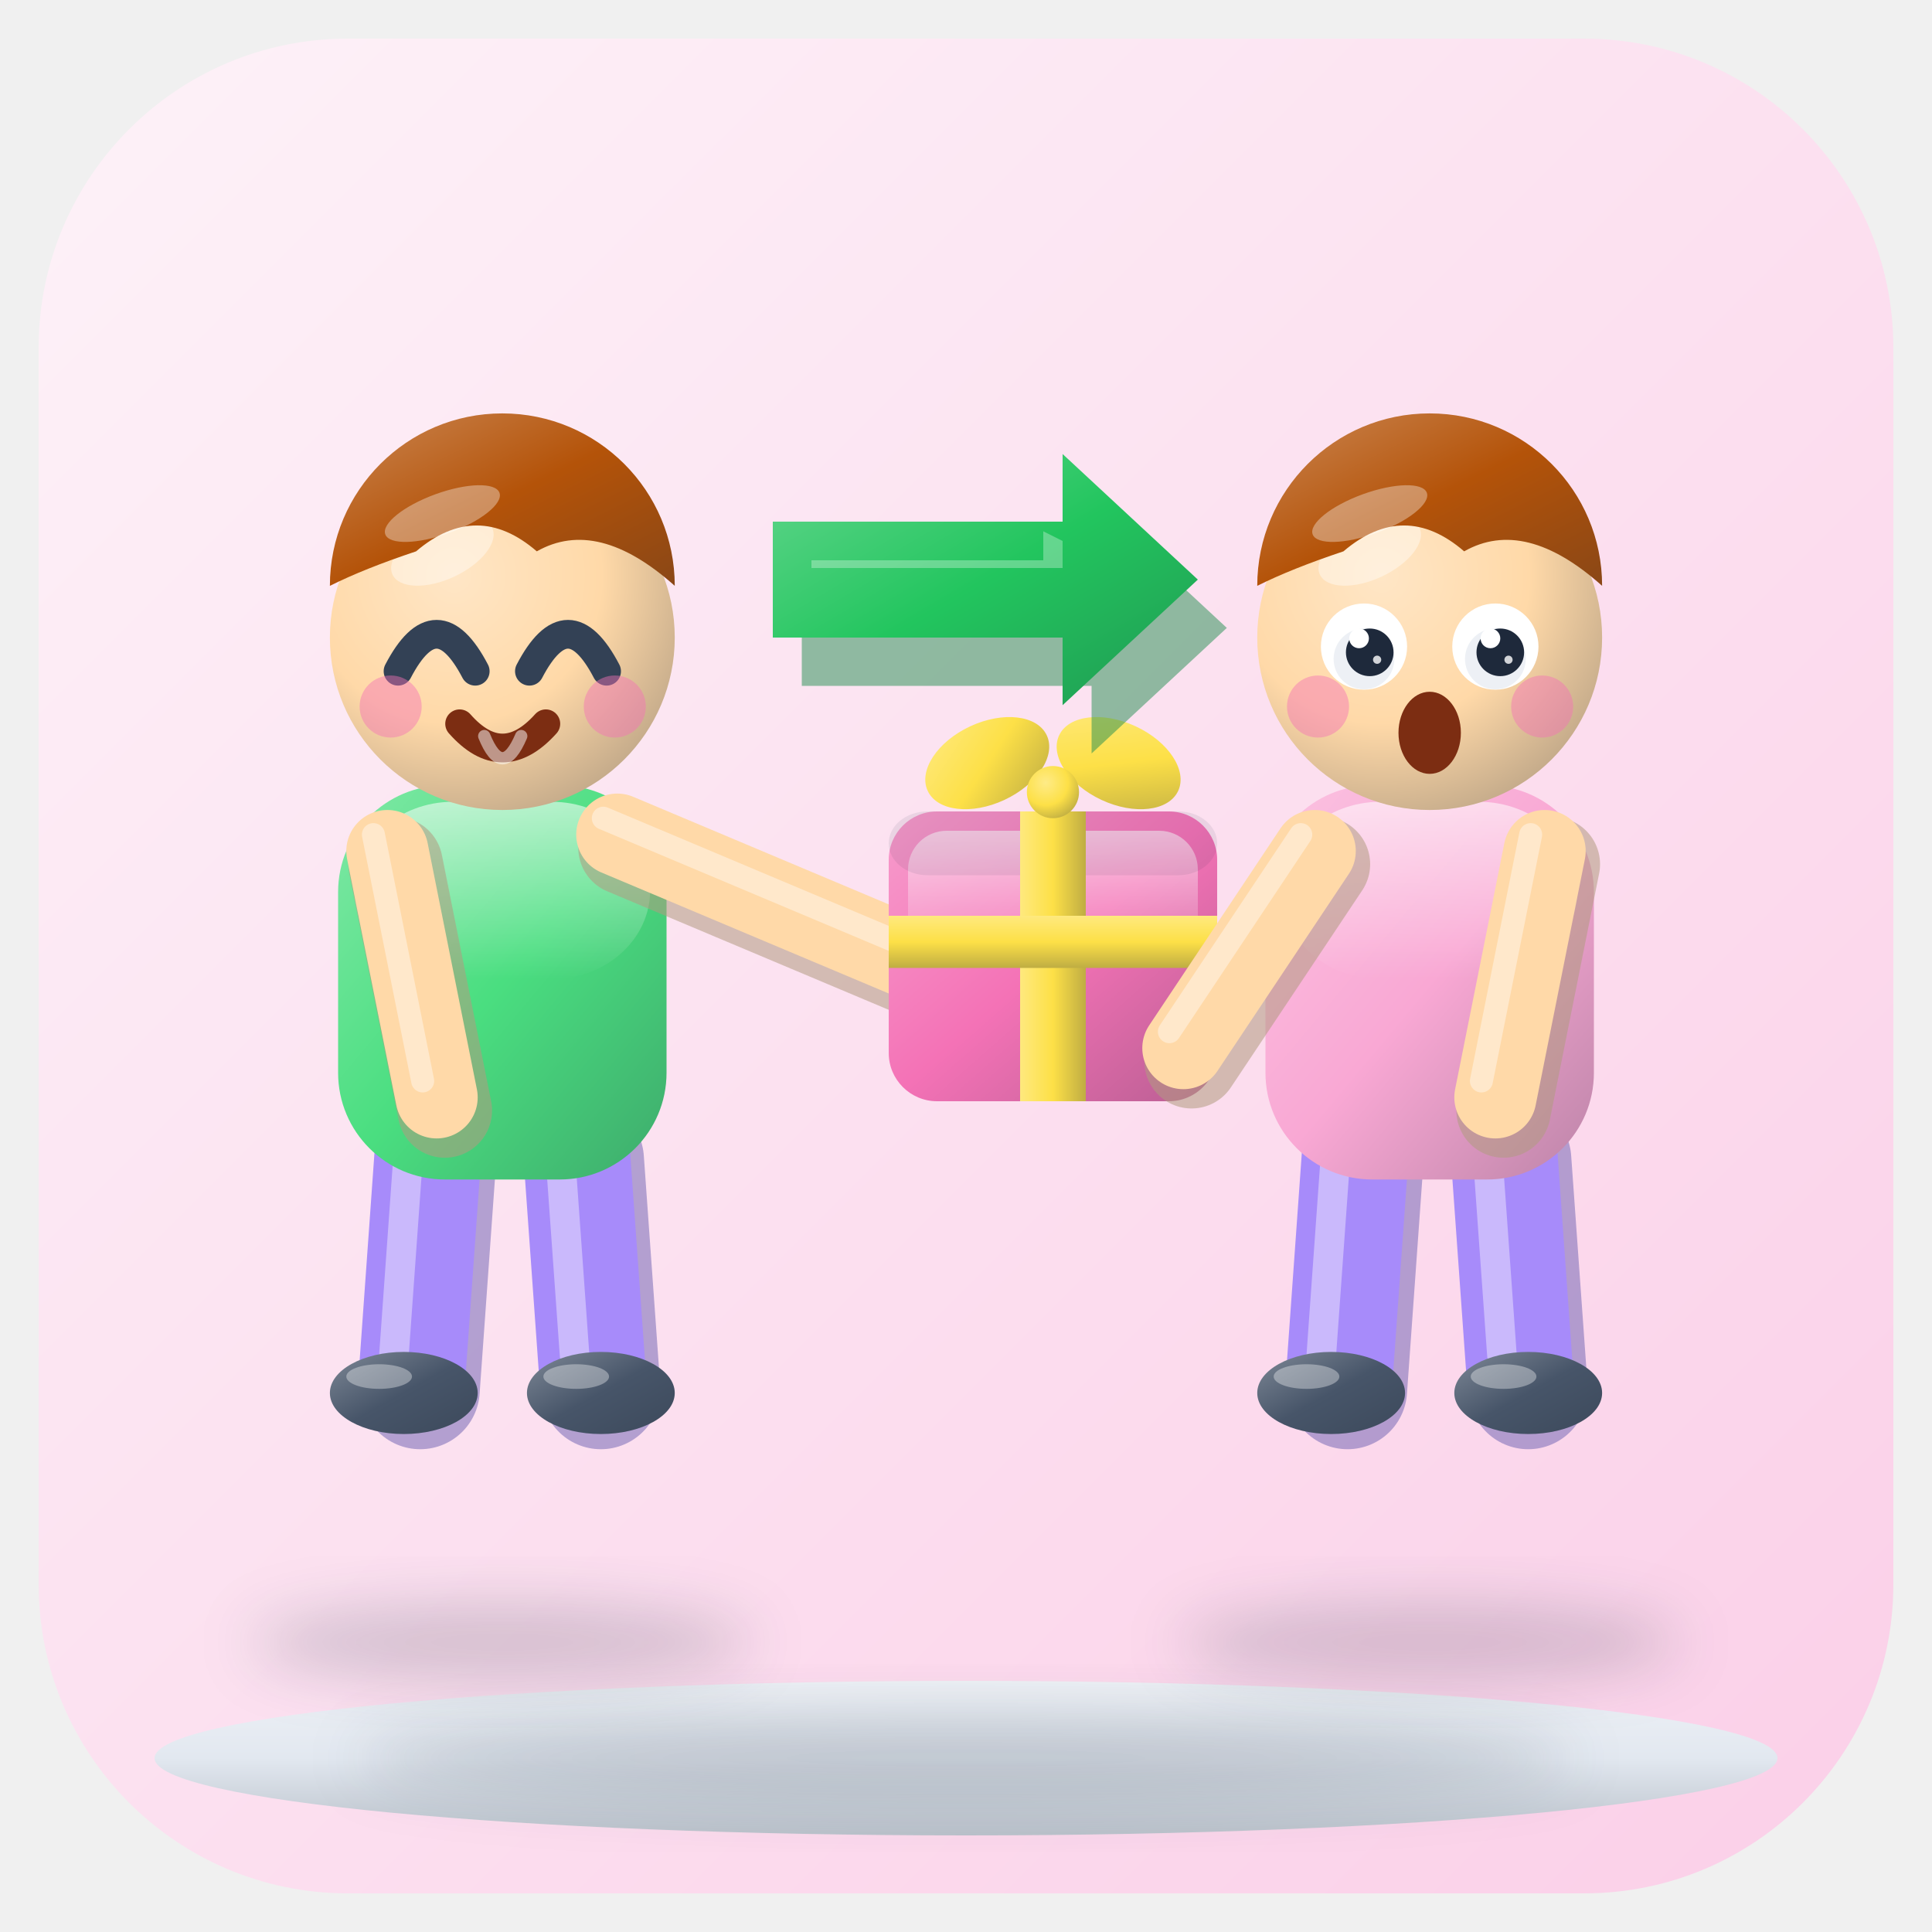
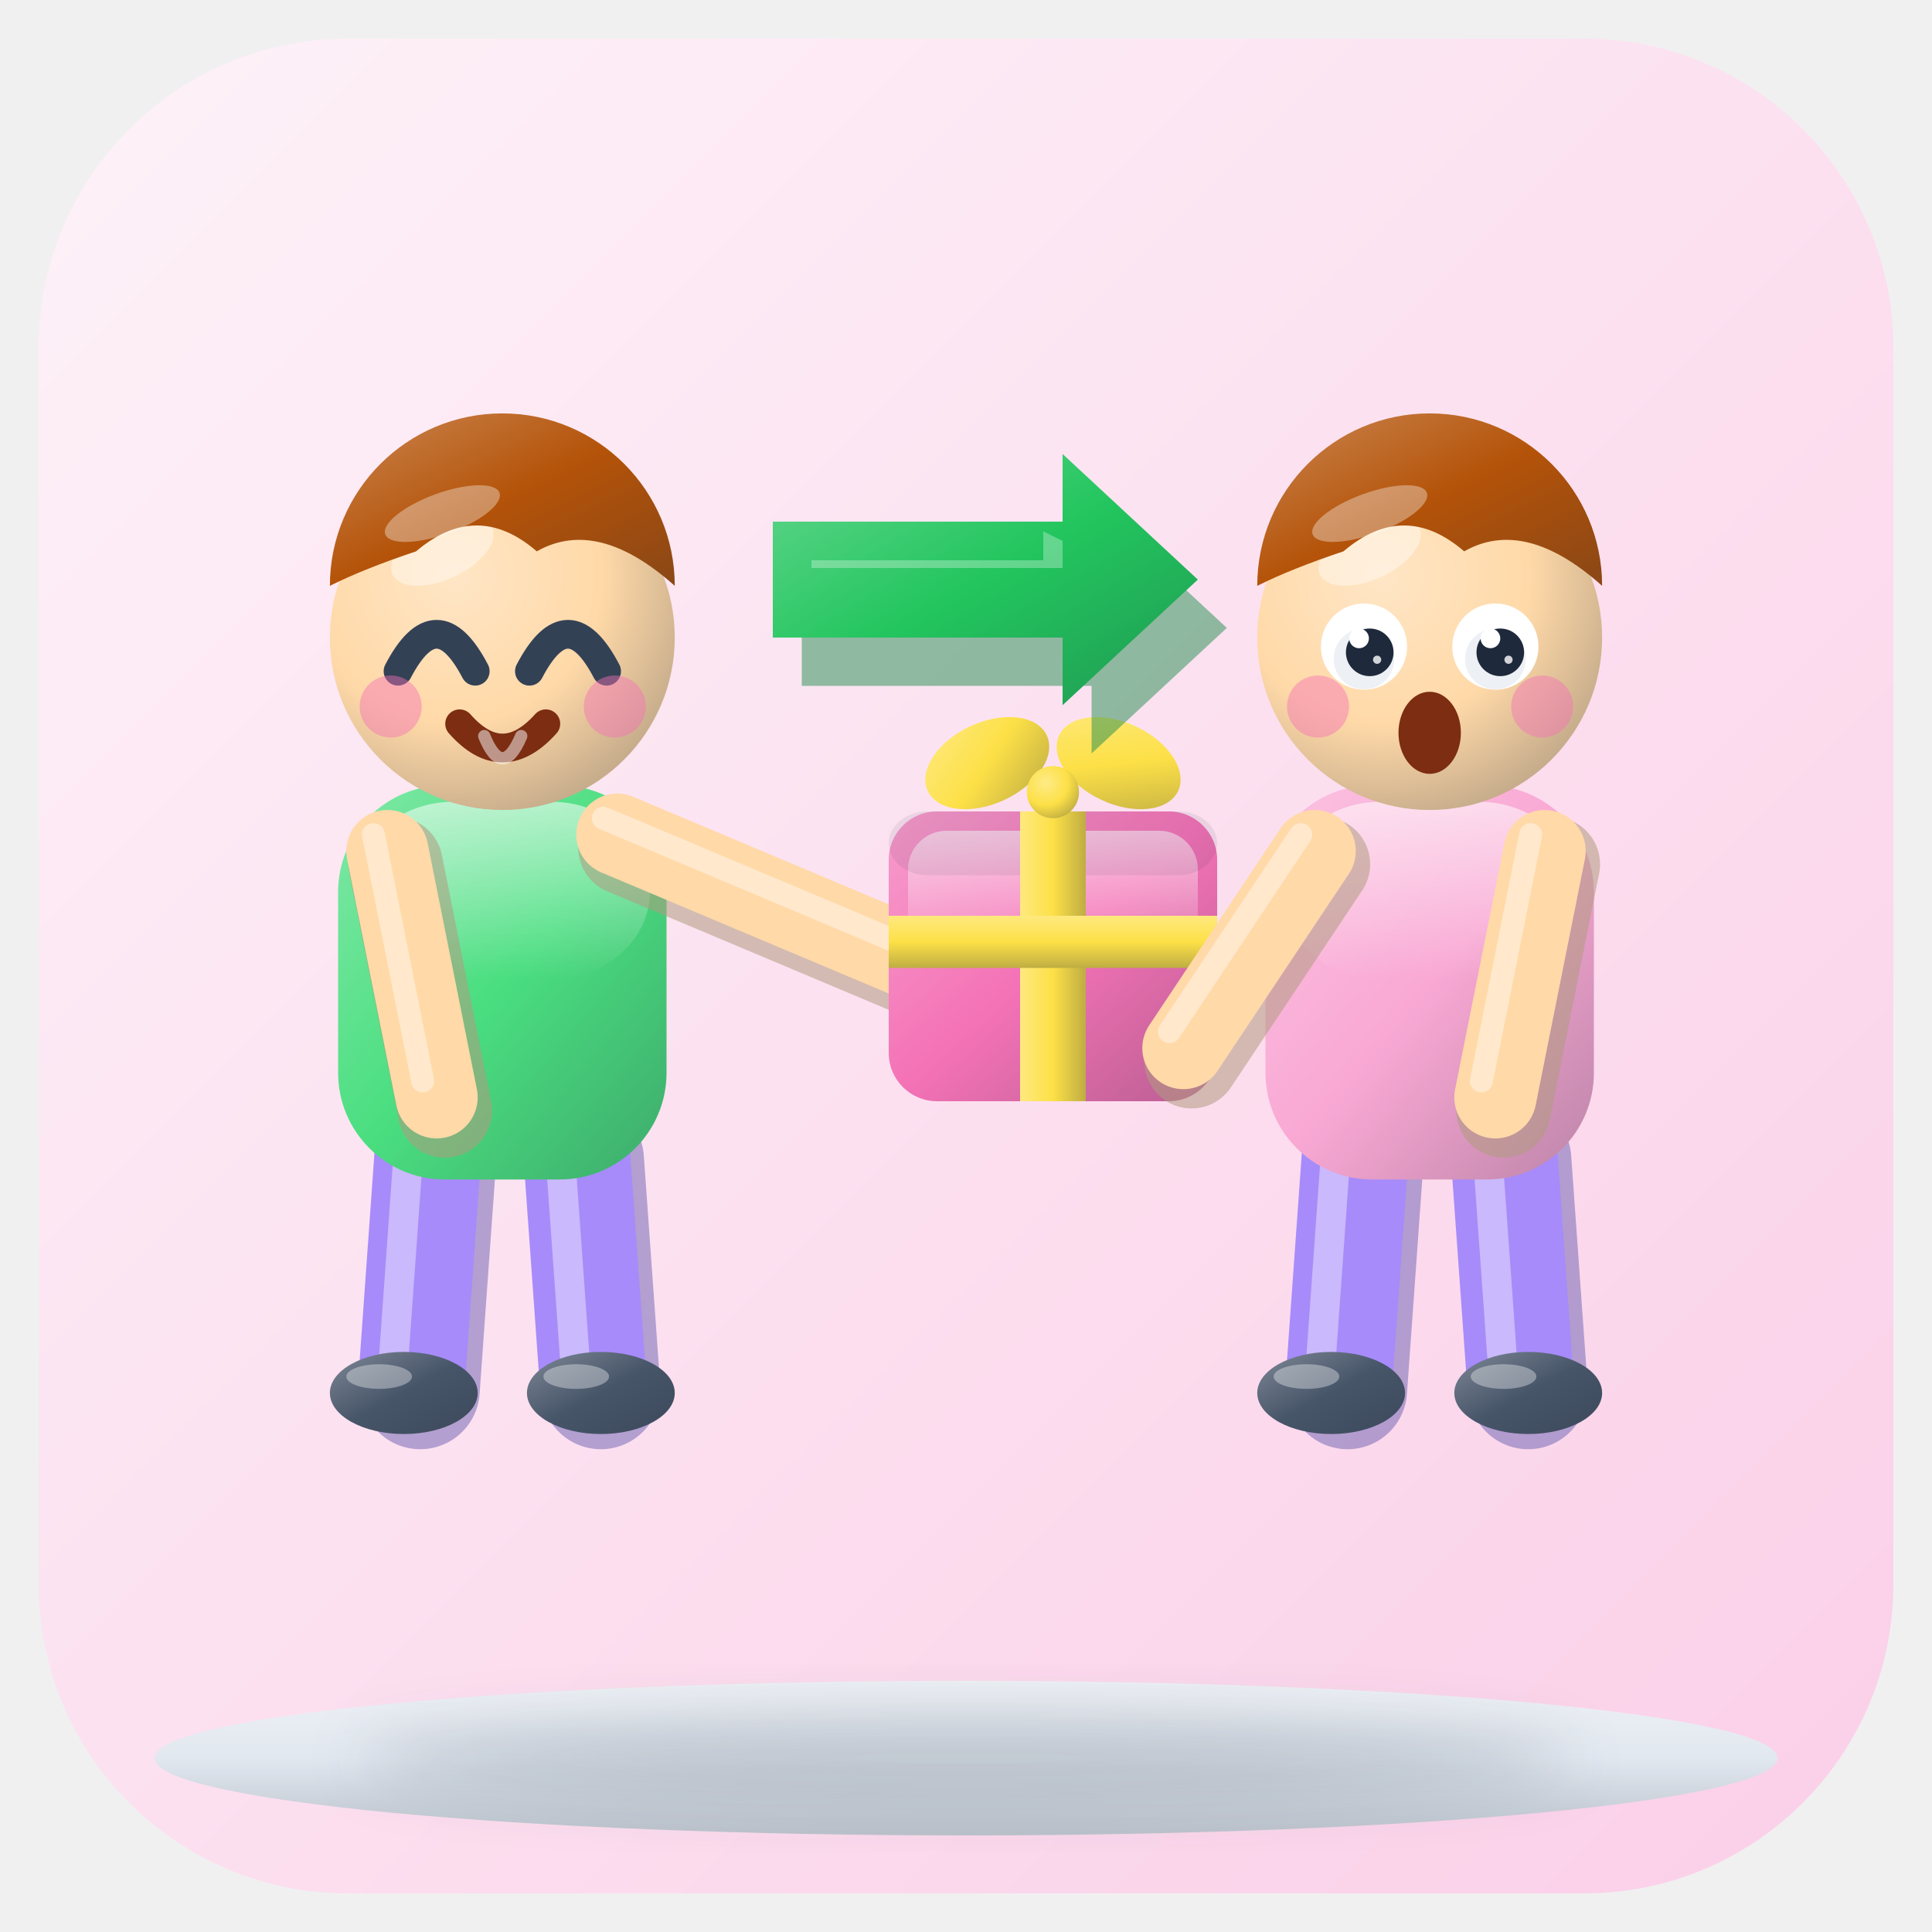
<svg xmlns="http://www.w3.org/2000/svg" viewBox="0 0 200 200" role="img" aria-label="נותן">
  <defs>
    <linearGradient id="give-take-word-g0" x1="0" y1="0" x2="1" y2="1">
      <stop offset="0" stop-color="#FDF2F8" />
      <stop offset="1" stop-color="#FBCFE8" />
    </linearGradient>
    <linearGradient id="give-take-word-g1" x1="0" y1="0" x2="0" y2="1">
      <stop offset="0" stop-color="#eef1f6" />
      <stop offset=".5" stop-color="#E2E8F0" />
      <stop offset="1" stop-color="#bbc2cb" />
    </linearGradient>
    <linearGradient id="give-take-word-g2" x1="0" y1="0" x2="1" y2="1">
      <stop offset="0" stop-color="#7e8896" />
      <stop offset=".5" stop-color="#475569" />
      <stop offset="1" stop-color="#3c495b" />
    </linearGradient>
    <linearGradient id="give-take-word-g3" x1="0" y1="0" x2="1" y2="1">
      <stop offset="0" stop-color="#80e8a6" />
      <stop offset=".5" stop-color="#4ADE80" />
      <stop offset="1" stop-color="#3eab6c" />
    </linearGradient>
    <linearGradient id="give-take-word-g4" x1="0" y1="0" x2="0" y2="1">
      <stop offset="0" stop-color="#fff" stop-opacity="0.55" />
      <stop offset="1" stop-color="#fff" stop-opacity="0" />
    </linearGradient>
    <radialGradient id="give-take-word-g5" cx="0.36" cy="0.32" r="0.78">
      <stop offset="0" stop-color="#ffe6c6" />
      <stop offset=".55" stop-color="#FFD9A8" />
      <stop offset="1" stop-color="#bca486" />
    </radialGradient>
    <linearGradient id="give-take-word-g6" x1="0" y1="0" x2="1" y2="1">
      <stop offset="0" stop-color="#cb8753" />
      <stop offset=".5" stop-color="#B45309" />
      <stop offset="1" stop-color="#8a4716" />
    </linearGradient>
    <linearGradient id="give-take-word-g7" x1="0" y1="0" x2="1" y2="1">
      <stop offset="0" stop-color="#f79ccc" />
      <stop offset=".5" stop-color="#F472B6" />
      <stop offset="1" stop-color="#b85e92" />
    </linearGradient>
    <linearGradient id="give-take-word-g8" x1="0" y1="0" x2="1" y2="0">
      <stop offset="0" stop-color="#fee97e" />
      <stop offset=".5" stop-color="#FDE047" />
      <stop offset="1" stop-color="#bfad43" />
    </linearGradient>
    <linearGradient id="give-take-word-g9" x1="0" y1="0" x2="0" y2="1">
      <stop offset="0" stop-color="#fee97e" />
      <stop offset=".5" stop-color="#FDE047" />
      <stop offset="1" stop-color="#bfad43" />
    </linearGradient>
    <linearGradient id="give-take-word-g10" x1="0" y1="0" x2="1" y2="1">
      <stop offset="0" stop-color="#fee97e" />
      <stop offset=".5" stop-color="#FDE047" />
      <stop offset="1" stop-color="#bfad43" />
    </linearGradient>
    <radialGradient id="give-take-word-g11" cx="0.36" cy="0.32" r="0.78">
      <stop offset="0" stop-color="#feeb87" />
      <stop offset=".55" stop-color="#FDE047" />
      <stop offset="1" stop-color="#baa942" />
    </radialGradient>
    <linearGradient id="give-take-word-g12" x1="0" y1="0" x2="1" y2="1">
      <stop offset="0" stop-color="#fbc2e1" />
      <stop offset=".5" stop-color="#F9A8D4" />
      <stop offset="1" stop-color="#bc84a8" />
    </linearGradient>
    <linearGradient id="give-take-word-g13" x1="0" y1="0" x2="1" y2="1">
      <stop offset="0" stop-color="#64d68e" />
      <stop offset=".5" stop-color="#22C55E" />
      <stop offset="1" stop-color="#219953" />
    </linearGradient>
    <filter id="give-take-word-blur" x="-30%" y="-60%" width="160%" height="220%">
      <feGaussianBlur stdDeviation="3" />
    </filter>
  </defs>
  <rect x="4" y="4" width="192" height="192" rx="32" fill="url(#give-take-word-g0)" />
  <ellipse cx="100" cy="182" rx="84" ry="8" fill="url(#give-take-word-g1)" />
  <ellipse cx="100" cy="182" rx="63" ry="4.4" fill="#1E293B" opacity="0.18" filter="url(#give-take-word-blur)" />
-   <ellipse cx="52" cy="170" rx="26" ry="4" fill="#1E293B" opacity="0.18" filter="url(#give-take-word-blur)" />
-   <ellipse cx="148" cy="170" rx="26" ry="4" fill="#1E293B" opacity="0.18" filter="url(#give-take-word-blur)" />
  <g transform="translate(52 66) scale(.85)">
    <g transform="translate(0 0)">
-       <path d="M-9 62 L-11 90" fill="none" stroke="#7769b6" stroke-width="14.5" stroke-linecap="round" stroke-linejoin="round" opacity=".55" transform="translate(1 1.6)" />
-       <path d="M-9 62 L-11 90" fill="none" stroke="#A78BFA" stroke-width="13" stroke-linecap="round" stroke-linejoin="round" />
-       <path d="M-9 62 L-11 90" fill="none" stroke="#fff" stroke-width="3.6" stroke-linecap="round" stroke-linejoin="round" opacity="0.4" transform="translate(-2.2 -2.6)" />
-       <path d="M9 62 L11 90" fill="none" stroke="#7769b6" stroke-width="14.5" stroke-linecap="round" stroke-linejoin="round" opacity=".55" transform="translate(1 1.6)" />
-       <path d="M9 62 L11 90" fill="none" stroke="#A78BFA" stroke-width="13" stroke-linecap="round" stroke-linejoin="round" />
-       <path d="M9 62 L11 90" fill="none" stroke="#fff" stroke-width="3.6" stroke-linecap="round" stroke-linejoin="round" opacity="0.4" transform="translate(-2.2 -2.6)" />
+       <g fill="none" stroke-linecap="round" stroke-linejoin="round">
+         <path d="M-9 62 L-11 90 M9 62 L11 90" stroke="#7769b6" stroke-width="14.5" opacity=".55" transform="translate(1 1.6)" />
+         <path d="M-9 62 L-11 90 M9 62 L11 90" stroke="#A78BFA" stroke-width="13" />
+         <path d="M-9 62 L-11 90 M9 62 L11 90" stroke="#fff" stroke-width="3.6" opacity="0.4" transform="translate(-2.2 -2.6)" />
+       </g>
      <ellipse cx="-12" cy="92" rx="9" ry="5" fill="url(#give-take-word-g2)" />
      <ellipse cx="-15" cy="90" rx="4" ry="1.5" fill="#fff" opacity="0.35" />
      <ellipse cx="12" cy="92" rx="9" ry="5" fill="url(#give-take-word-g2)" />
      <ellipse cx="9" cy="90" rx="4" ry="1.5" fill="#fff" opacity="0.35" />
      <rect x="-20" y="18" width="40" height="48" rx="13" fill="url(#give-take-word-g3)" />
      <rect x="-18" y="20" width="36" height="21.6" rx="12" fill="url(#give-take-word-g4)" />
-       <path d="M-14 26 L-8 56" fill="none" stroke="#b19b80" stroke-width="11.5" stroke-linecap="round" stroke-linejoin="round" opacity=".55" transform="translate(1 1.6)" />
-       <path d="M-14 26 L-8 56" fill="none" stroke="#FFD9A8" stroke-width="10" stroke-linecap="round" stroke-linejoin="round" />
-       <path d="M-14 26 L-8 56" fill="none" stroke="#fff" stroke-width="2.8" stroke-linecap="round" stroke-linejoin="round" opacity="0.4" transform="translate(-1.7 -2)" />
-       <path d="M14 24 L52 40" fill="none" stroke="#b19b80" stroke-width="11.5" stroke-linecap="round" stroke-linejoin="round" opacity=".55" transform="translate(1 1.6)" />
-       <path d="M14 24 L52 40" fill="none" stroke="#FFD9A8" stroke-width="10" stroke-linecap="round" stroke-linejoin="round" />
-       <path d="M14 24 L52 40" fill="none" stroke="#fff" stroke-width="2.8" stroke-linecap="round" stroke-linejoin="round" opacity="0.4" transform="translate(-1.7 -2)" />
+       <g fill="none" stroke-linecap="round" stroke-linejoin="round">
+         <path d="M-14 26 L-8 56 M14 24 L52 40" stroke="#b19b80" stroke-width="11.5" opacity=".55" transform="translate(1 1.6)" />
+         <path d="M-14 26 L-8 56 M14 24 L52 40" stroke="#FFD9A8" stroke-width="10" />
+         <path d="M-14 26 L-8 56 M14 24 L52 40" stroke="#fff" stroke-width="2.8" opacity="0.4" transform="translate(-1.7 -2)" />
+       </g>
      <circle cx="0" cy="0" r="21" fill="url(#give-take-word-g5)" />
      <ellipse cx="-7.3" cy="-10.5" rx="6.7" ry="3.4" fill="#fff" opacity="0.4" transform="rotate(-25 -7.3 -10.5)" />
      <path d="M-21 -6.3 A21 21 0 0 1 21 -6.3 Q11.6 -14.7 4.2 -10.5 Q-3.1 -16.8 -10.5 -10.5 Q-16.8 -8.4 -21 -6.3Z" fill="url(#give-take-word-g6)" />
      <ellipse cx="-7.3" cy="-15.1" rx="7.4" ry="2.5" fill="#fff" opacity="0.35" transform="rotate(-20 -7.3 -15.1)" />
      <path d="M-12.7 4.1 Q-8 -4.9 -3.3 4.1" fill="none" stroke="#334155" stroke-width="3.5" stroke-linecap="round" stroke-linejoin="round" />
      <path d="M3.3 4.1 Q8 -4.9 12.7 4.1" fill="none" stroke="#334155" stroke-width="3.5" stroke-linecap="round" stroke-linejoin="round" />
      <circle cx="-13.6" cy="8.4" r="3.78" fill="#F472B6" opacity=".45" />
      <circle cx="13.7" cy="8.4" r="3.78" fill="#F472B6" opacity=".45" />
      <path d="M-5.2 10.5 Q0 16.4 5.3 10.5" fill="none" stroke="#7C2D12" stroke-width="3.5" stroke-linecap="round" stroke-linejoin="round" />
      <path d="M-2.2 12 Q0 17.4 2.3 12" fill="none" stroke="#fff" stroke-width="1.5" stroke-linecap="round" stroke-linejoin="round" opacity="0.5" />
    </g>
  </g>
  <rect x="92" y="84" width="34" height="30" rx="5" fill="url(#give-take-word-g7)" />
  <rect x="94" y="86" width="30" height="13.5" rx="4" fill="url(#give-take-word-g4)" />
  <rect x="92" y="84" width="34" height="6.6" rx="4" fill="#1E293B" opacity=".08" />
  <rect x="105.6" y="84" width="6.8" height="30" fill="url(#give-take-word-g8)" />
  <rect x="92" y="94.8" width="34" height="5.4" fill="url(#give-take-word-g9)" />
  <ellipse cx="102.2" cy="79" rx="6.8" ry="4.2" fill="url(#give-take-word-g10)" transform="rotate(-25 102.2 79)" />
  <ellipse cx="115.8" cy="79" rx="6.8" ry="4.2" fill="url(#give-take-word-g10)" transform="rotate(25 115.8 79)" />
  <circle cx="109" cy="82" r="2.7" fill="url(#give-take-word-g11)" />
  <g transform="translate(148 66) scale(.85)">
    <g transform="translate(0 0)">
-       <path d="M-9 62 L-11 90" fill="none" stroke="#7769b6" stroke-width="14.5" stroke-linecap="round" stroke-linejoin="round" opacity=".55" transform="translate(1 1.6)" />
-       <path d="M-9 62 L-11 90" fill="none" stroke="#A78BFA" stroke-width="13" stroke-linecap="round" stroke-linejoin="round" />
-       <path d="M-9 62 L-11 90" fill="none" stroke="#fff" stroke-width="3.6" stroke-linecap="round" stroke-linejoin="round" opacity="0.4" transform="translate(-2.2 -2.6)" />
-       <path d="M9 62 L11 90" fill="none" stroke="#7769b6" stroke-width="14.5" stroke-linecap="round" stroke-linejoin="round" opacity=".55" transform="translate(1 1.6)" />
-       <path d="M9 62 L11 90" fill="none" stroke="#A78BFA" stroke-width="13" stroke-linecap="round" stroke-linejoin="round" />
-       <path d="M9 62 L11 90" fill="none" stroke="#fff" stroke-width="3.6" stroke-linecap="round" stroke-linejoin="round" opacity="0.4" transform="translate(-2.2 -2.6)" />
+       <g fill="none" stroke-linecap="round" stroke-linejoin="round">
+         <path d="M-9 62 L-11 90 M9 62 L11 90" stroke="#7769b6" stroke-width="14.5" opacity=".55" transform="translate(1 1.6)" />
+         <path d="M-9 62 L-11 90 M9 62 L11 90" stroke="#A78BFA" stroke-width="13" />
+         <path d="M-9 62 L-11 90 M9 62 L11 90" stroke="#fff" stroke-width="3.6" opacity="0.4" transform="translate(-2.2 -2.6)" />
+       </g>
      <ellipse cx="-12" cy="92" rx="9" ry="5" fill="url(#give-take-word-g2)" />
      <ellipse cx="-15" cy="90" rx="4" ry="1.5" fill="#fff" opacity="0.35" />
      <ellipse cx="12" cy="92" rx="9" ry="5" fill="url(#give-take-word-g2)" />
      <ellipse cx="9" cy="90" rx="4" ry="1.5" fill="#fff" opacity="0.35" />
      <rect x="-20" y="18" width="40" height="48" rx="13" fill="url(#give-take-word-g12)" />
      <rect x="-18" y="20" width="36" height="21.6" rx="12" fill="url(#give-take-word-g4)" />
-       <path d="M-14 26 L-30 50" fill="none" stroke="#b19b80" stroke-width="11.5" stroke-linecap="round" stroke-linejoin="round" opacity=".55" transform="translate(1 1.6)" />
-       <path d="M-14 26 L-30 50" fill="none" stroke="#FFD9A8" stroke-width="10" stroke-linecap="round" stroke-linejoin="round" />
-       <path d="M-14 26 L-30 50" fill="none" stroke="#fff" stroke-width="2.8" stroke-linecap="round" stroke-linejoin="round" opacity="0.4" transform="translate(-1.7 -2)" />
-       <path d="M14 26 L8 56" fill="none" stroke="#b19b80" stroke-width="11.5" stroke-linecap="round" stroke-linejoin="round" opacity=".55" transform="translate(1 1.6)" />
-       <path d="M14 26 L8 56" fill="none" stroke="#FFD9A8" stroke-width="10" stroke-linecap="round" stroke-linejoin="round" />
-       <path d="M14 26 L8 56" fill="none" stroke="#fff" stroke-width="2.8" stroke-linecap="round" stroke-linejoin="round" opacity="0.4" transform="translate(-1.7 -2)" />
+       <g fill="none" stroke-linecap="round" stroke-linejoin="round">
+         <path d="M-14 26 L-30 50 M14 26 L8 56" stroke="#b19b80" stroke-width="11.5" opacity=".55" transform="translate(1 1.6)" />
+         <path d="M-14 26 L-30 50 M14 26 L8 56" stroke="#FFD9A8" stroke-width="10" />
+         <path d="M-14 26 L-30 50 M14 26 L8 56" stroke="#fff" stroke-width="2.8" opacity="0.4" transform="translate(-1.7 -2)" />
+       </g>
      <circle cx="0" cy="0" r="21" fill="url(#give-take-word-g5)" />
      <ellipse cx="-7.3" cy="-10.5" rx="6.7" ry="3.4" fill="#fff" opacity="0.4" transform="rotate(-25 -7.3 -10.5)" />
      <path d="M-21 -6.3 A21 21 0 0 1 21 -6.3 Q11.6 -14.7 4.2 -10.5 Q-3.1 -16.8 -10.5 -10.5 Q-16.8 -8.4 -21 -6.3Z" fill="url(#give-take-word-g6)" />
      <ellipse cx="-7.3" cy="-15.1" rx="7.4" ry="2.5" fill="#fff" opacity="0.35" transform="rotate(-20 -7.3 -15.1)" />
      <circle cx="-8" cy="1.1" r="5.25" fill="#fff" />
      <circle cx="-8" cy="2.6" r="3.7" fill="#CBD5E1" opacity=".35" />
      <circle cx="-7.3" cy="1.8" r="2.9" fill="#1E293B" />
      <circle cx="-8.6" cy="0.1" r="1.2" fill="#fff" />
      <circle cx="-6.4" cy="2.7" r="0.5" fill="#fff" opacity=".8" />
      <circle cx="8" cy="1.1" r="5.25" fill="#fff" />
      <circle cx="8" cy="2.6" r="3.7" fill="#CBD5E1" opacity=".35" />
      <circle cx="8.6" cy="1.8" r="2.9" fill="#1E293B" />
      <circle cx="7.4" cy="0.1" r="1.2" fill="#fff" />
      <circle cx="9.6" cy="2.7" r="0.5" fill="#fff" opacity=".8" />
      <circle cx="-13.6" cy="8.4" r="3.78" fill="#F472B6" opacity=".45" />
      <circle cx="13.7" cy="8.4" r="3.78" fill="#F472B6" opacity=".45" />
      <ellipse cx="0" cy="11.6" rx="3.8" ry="5" fill="#7C2D12" />
    </g>
  </g>
  <g transform="translate(80 60) rotate(0)">
    <polygon points="0,-6 30,-6 30,-13 44,0 30,13 30,6 0,6" fill="#218e50" transform="translate(3 5)" opacity=".5" />
    <polygon points="0,-6 30,-6 30,-13 44,0 30,13 30,6 0,6" fill="url(#give-take-word-g13)" />
    <polygon points="4,-2 28,-2 28,-5 30,-4 30,-1.2 4,-1.2" fill="#fff" opacity=".3" />
  </g>
</svg>
